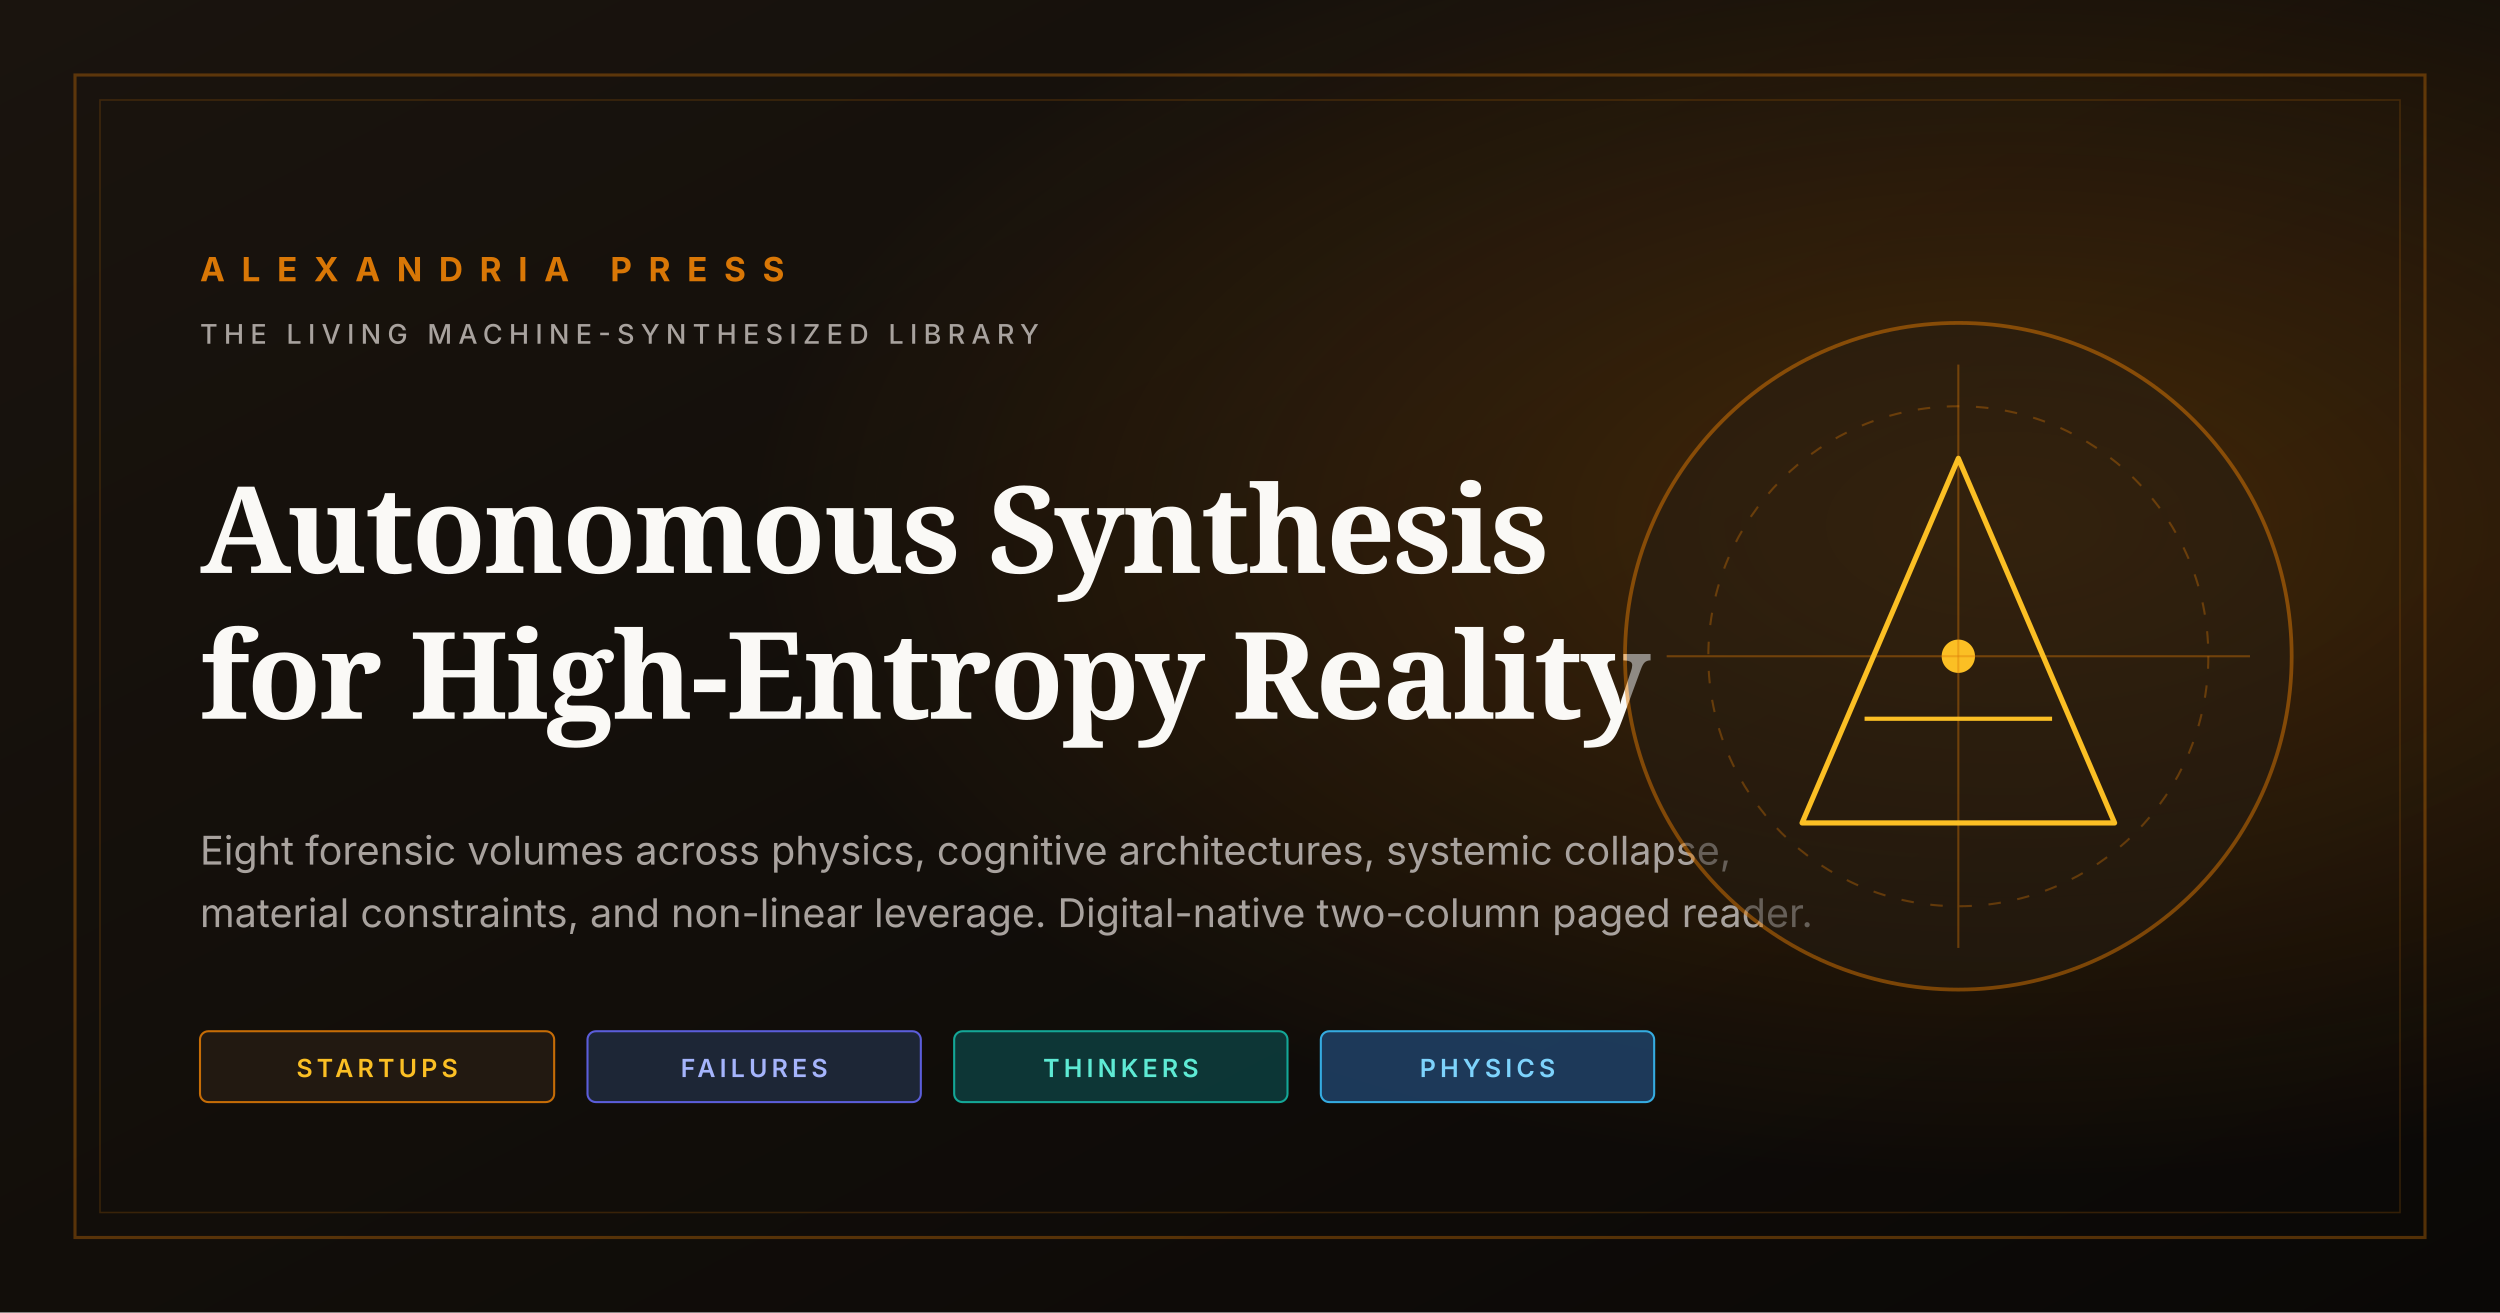
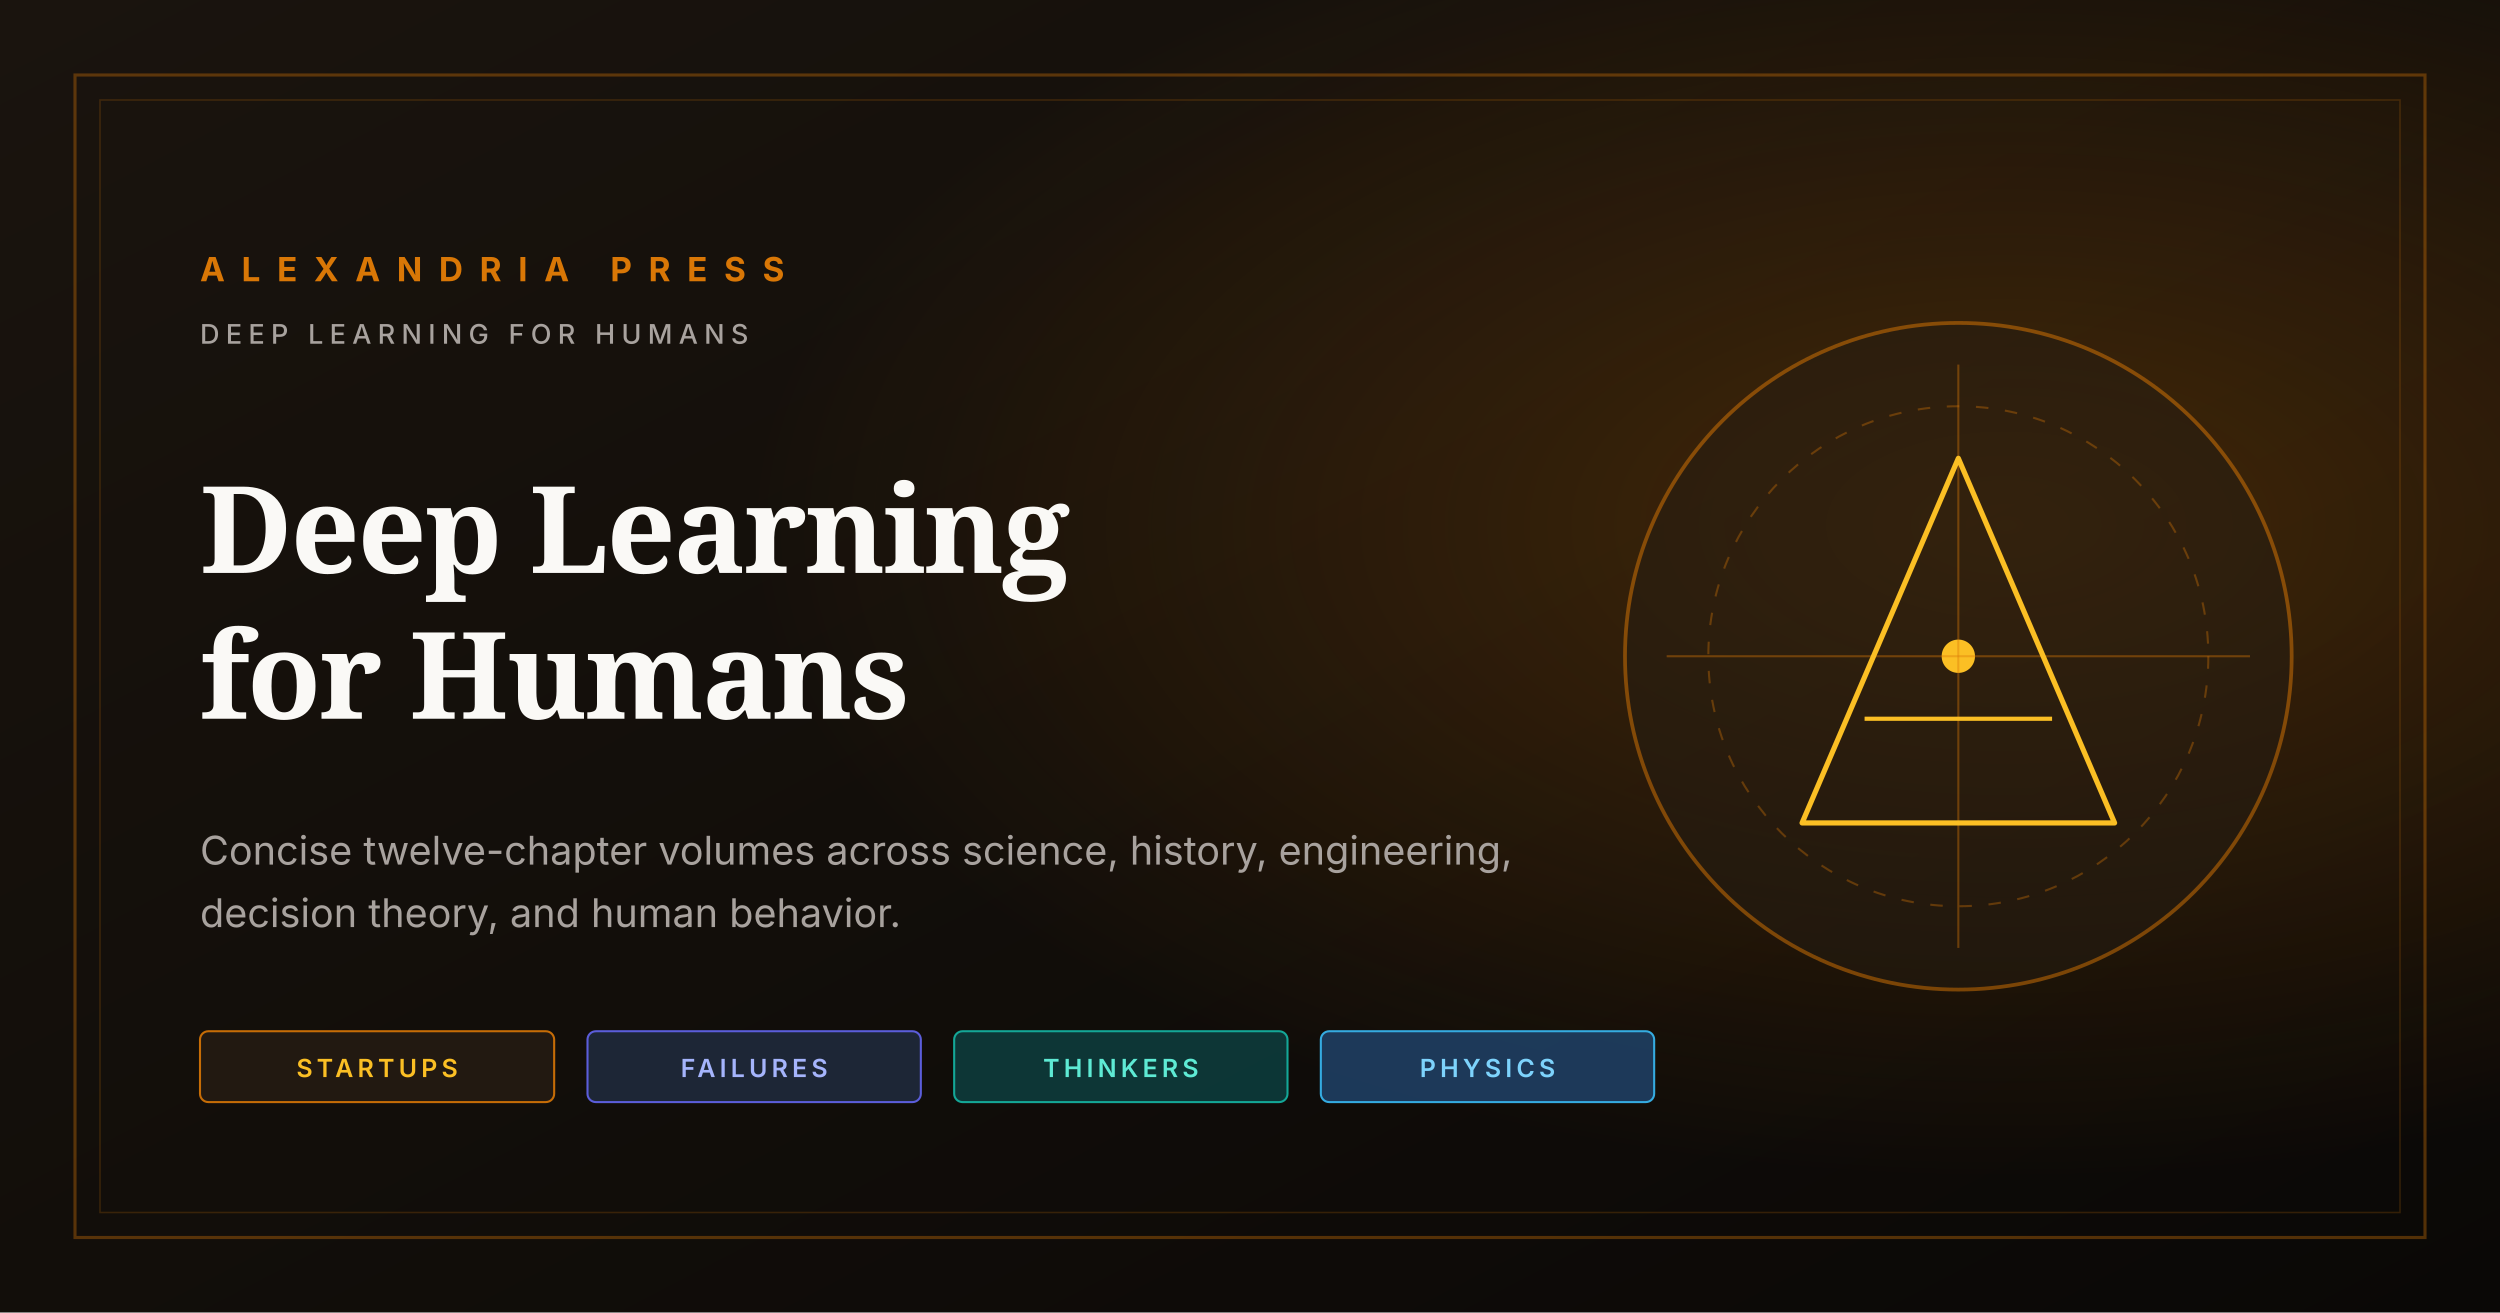
<svg xmlns="http://www.w3.org/2000/svg" viewBox="0 0 1200 630" width="1200" height="630">
  <defs>
    <linearGradient id="og-bg" x1="0%" y1="0%" x2="100%" y2="100%">
      <stop offset="0%" stop-color="#1a140e" />
      <stop offset="50%" stop-color="#120e0a" />
      <stop offset="100%" stop-color="#0a0806" />
    </linearGradient>
    <radialGradient id="og-glow" cx="80%" cy="40%" r="50%">
      <stop offset="0%" stop-color="#d97706" stop-opacity="0.25" />
      <stop offset="100%" stop-color="#d97706" stop-opacity="0" />
    </radialGradient>
  </defs>
  <rect width="1200" height="630" fill="url(#og-bg)" />
  <rect width="1200" height="630" fill="url(#og-glow)" />
  <rect x="36" y="36" width="1128" height="558" fill="none" stroke="#d97706" stroke-width="1.5" opacity="0.35" />
  <rect x="48" y="48" width="1104" height="534" fill="none" stroke="#d97706" stroke-width="0.75" opacity="0.2" />
  <g font-family="'Inter', -apple-system, sans-serif">
    <text x="96" y="135" font-size="16" font-weight="700" letter-spacing="8" fill="#d97706">ALEXANDRIA PRESS</text>
-     <text x="96" y="165" font-size="13" font-weight="500" letter-spacing="3" fill="#a8a29e">THE LIVING MACHINE-SYNTHESIZED LIBRARY</text>
+     <text x="96" y="165" font-size="13" font-weight="500" letter-spacing="3" fill="#a8a29e">DEEP LEARNING FOR HUMANS</text>
  </g>
  <g font-family="'Literata', Georgia, serif" fill="#faf9f6">
-     <text x="96" y="275" font-size="58" font-weight="700" letter-spacing="-1">Autonomous Synthesis</text>
-     <text x="96" y="345" font-size="58" font-weight="700" letter-spacing="-1">for High-Entropy Reality</text>
+     <text x="96" y="275" font-size="58" font-weight="700" letter-spacing="-1">Deep Learning</text>
+     <text x="96" y="345" font-size="58" font-weight="700" letter-spacing="-1">for Humans</text>
  </g>
  <g font-family="'Inter', -apple-system, sans-serif" fill="#a8a29e">
    <text x="96" y="415" font-size="19" font-weight="400">
-       Eight forensic volumes across physics, cognitive architectures, systemic collapse,
+       Concise twelve-chapter volumes across science, history, engineering,
    </text>
    <text x="96" y="445" font-size="19" font-weight="400">
-       material constraints, and non-linear leverage. Digital-native two-column paged reader.
+       decision theory, and human behavior.
    </text>
  </g>
  <g font-family="'Inter', -apple-system, sans-serif" font-size="12" font-weight="600" letter-spacing="2">
    <rect x="96" y="495" width="170" height="34" rx="4" fill="#241b12" stroke="#d97706" stroke-width="1" opacity="0.9" />
    <text x="181" y="517" text-anchor="middle" fill="#fbbf24">STARTUPS</text>
    <rect x="282" y="495" width="160" height="34" rx="4" fill="#1e293b" stroke="#6366f1" stroke-width="1" opacity="0.9" />
    <text x="362" y="517" text-anchor="middle" fill="#a5b4fc">FAILURES</text>
    <rect x="458" y="495" width="160" height="34" rx="4" fill="#0c3b3b" stroke="#14b8a6" stroke-width="1" opacity="0.9" />
    <text x="538" y="517" text-anchor="middle" fill="#5eead4">THINKERS</text>
    <rect x="634" y="495" width="160" height="34" rx="4" fill="#1e3e62" stroke="#38bdf8" stroke-width="1" opacity="0.9" />
    <text x="714" y="517" text-anchor="middle" fill="#7dd3fc">PHYSICS</text>
  </g>
  <g transform="translate(940, 315)">
    <circle cx="0" cy="0" r="160" fill="#241b12" stroke="#d97706" stroke-width="1.8" opacity="0.5" />
    <circle cx="0" cy="0" r="120" fill="none" stroke="#d97706" stroke-width="1" stroke-dasharray="6,8" opacity="0.35" />
    <circle cx="0" cy="0" r="8" fill="#fbbf24" />
    <line x1="-140" y1="0" x2="140" y2="0" stroke="#d97706" stroke-width="1" opacity="0.4" />
    <line x1="0" y1="-140" x2="0" y2="140" stroke="#d97706" stroke-width="1" opacity="0.4" />
    <path d="M 0 -95 L -75 80 L 75 80 Z" stroke="#fbbf24" stroke-width="2.5" fill="none" stroke-linejoin="round" />
    <line x1="-45" y1="30" x2="45" y2="30" stroke="#fbbf24" stroke-width="2" />
  </g>
</svg>
